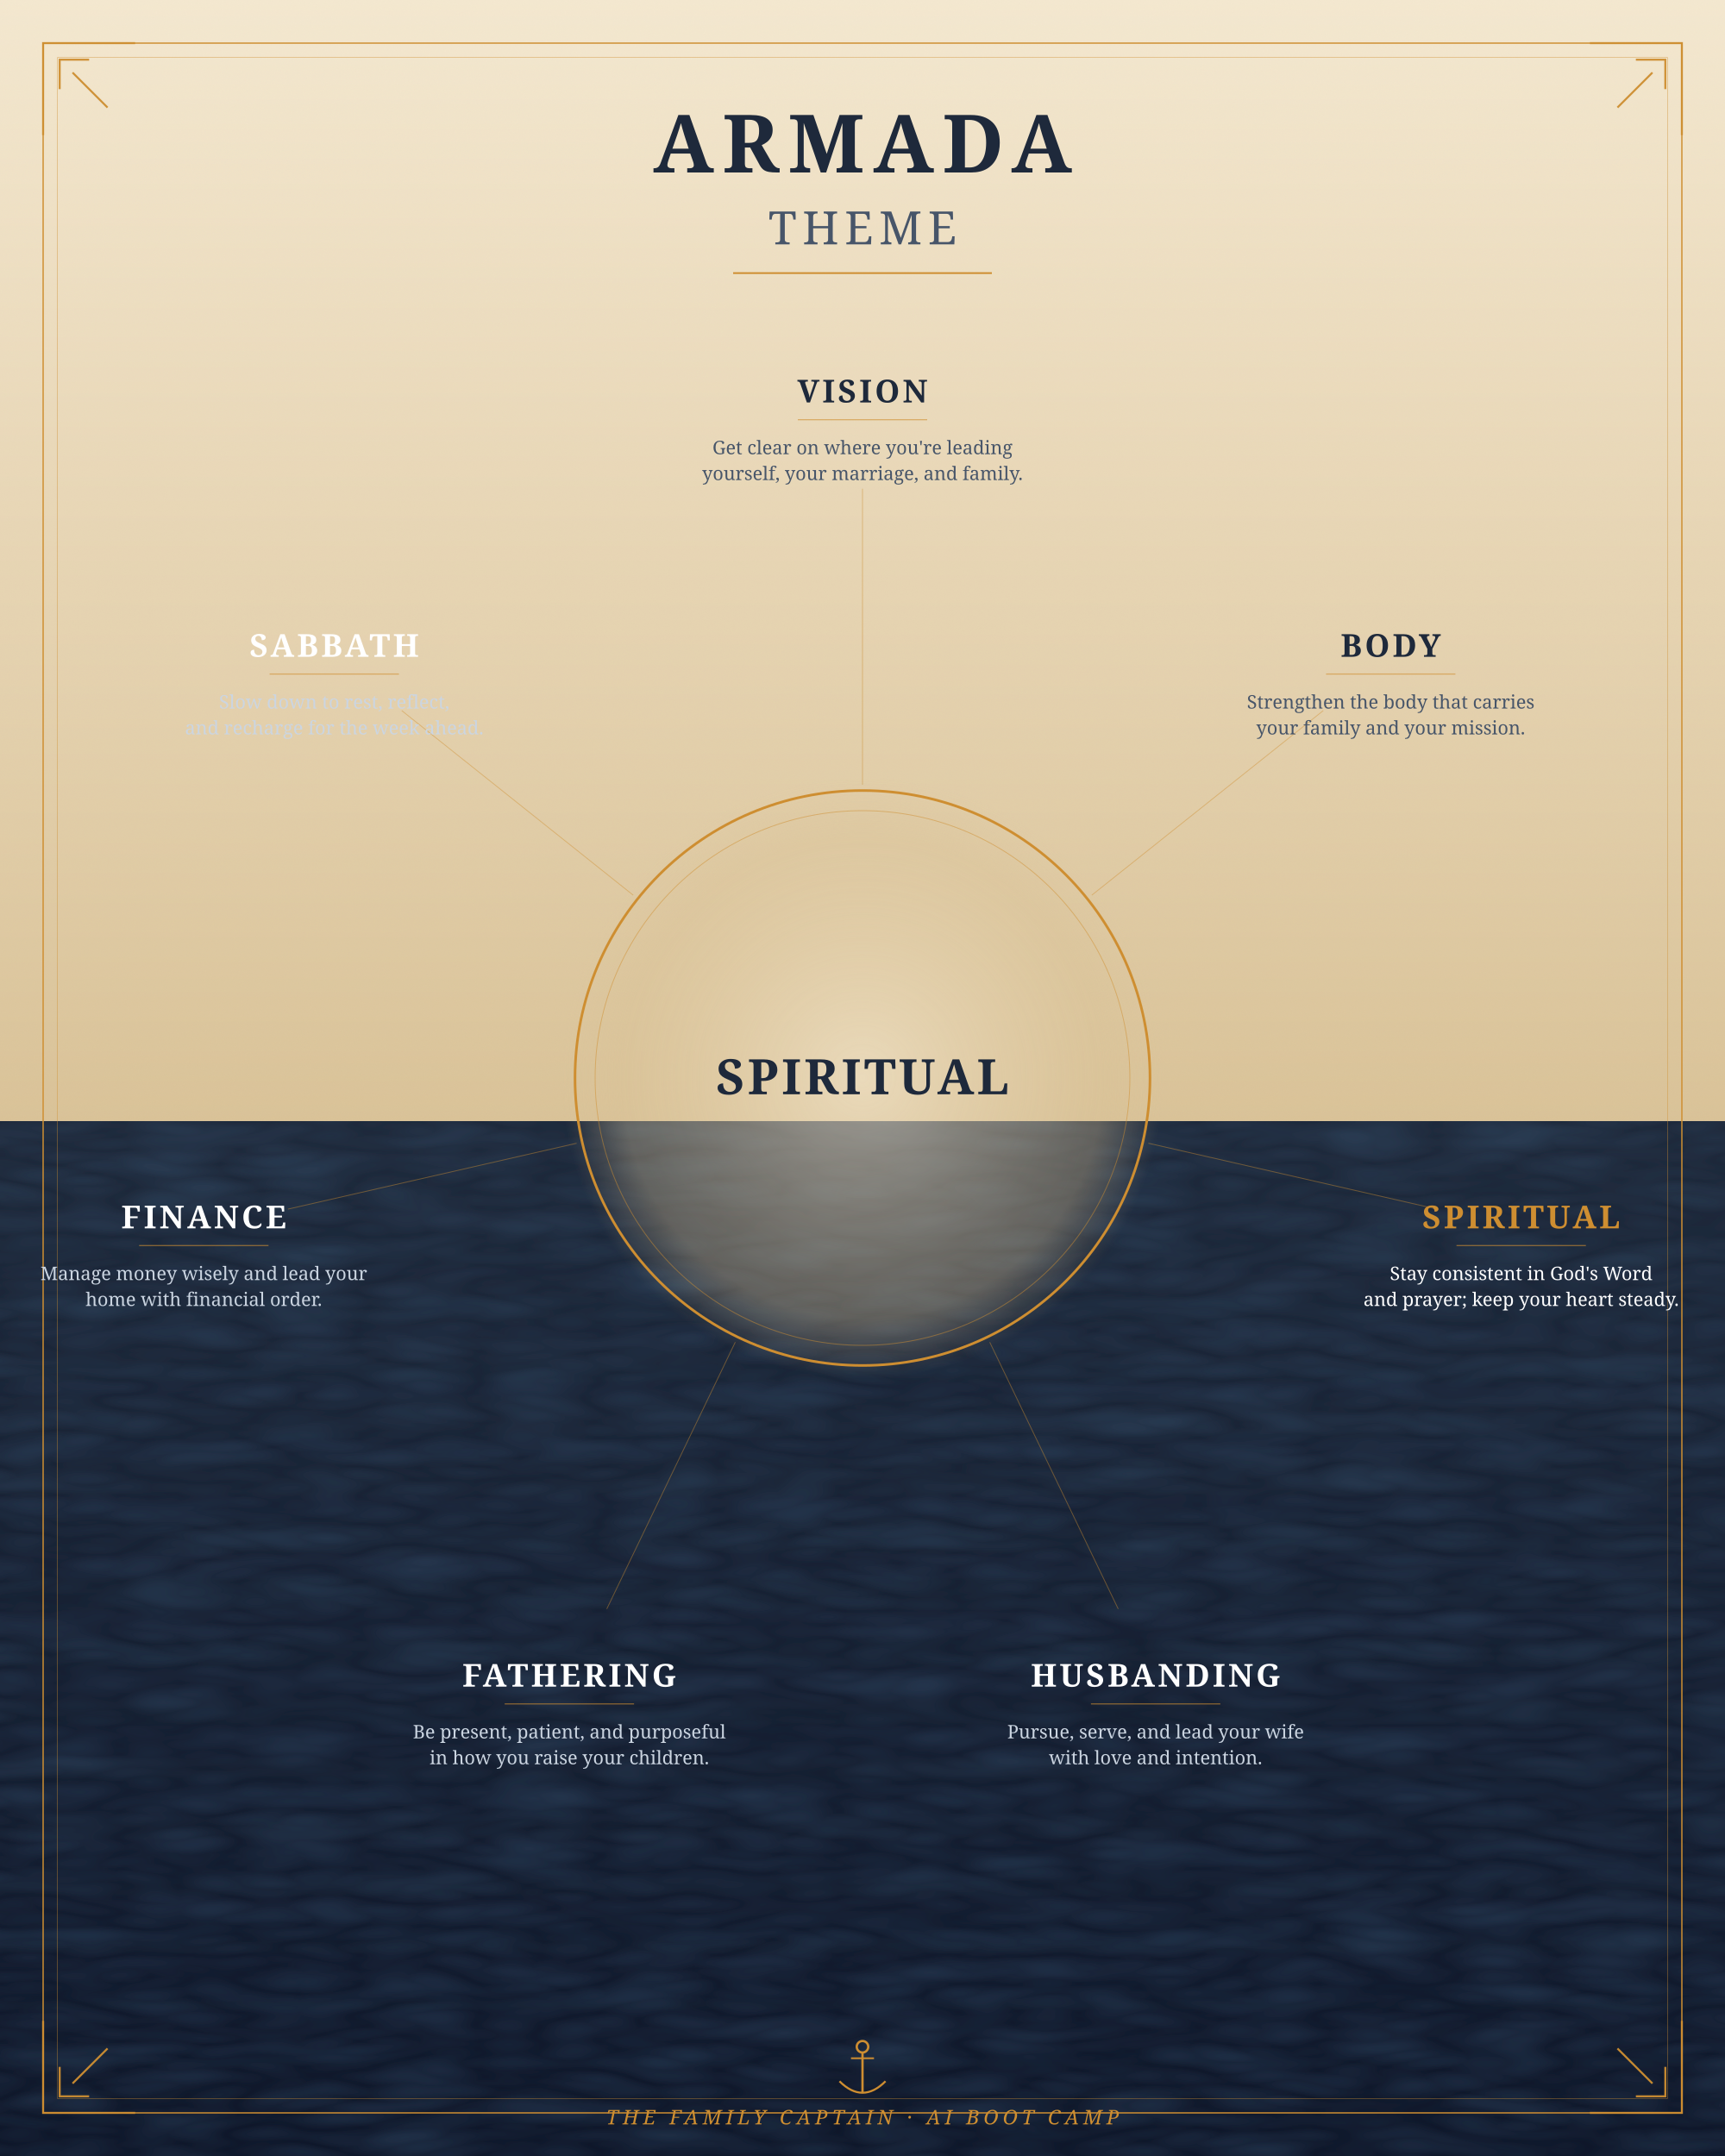
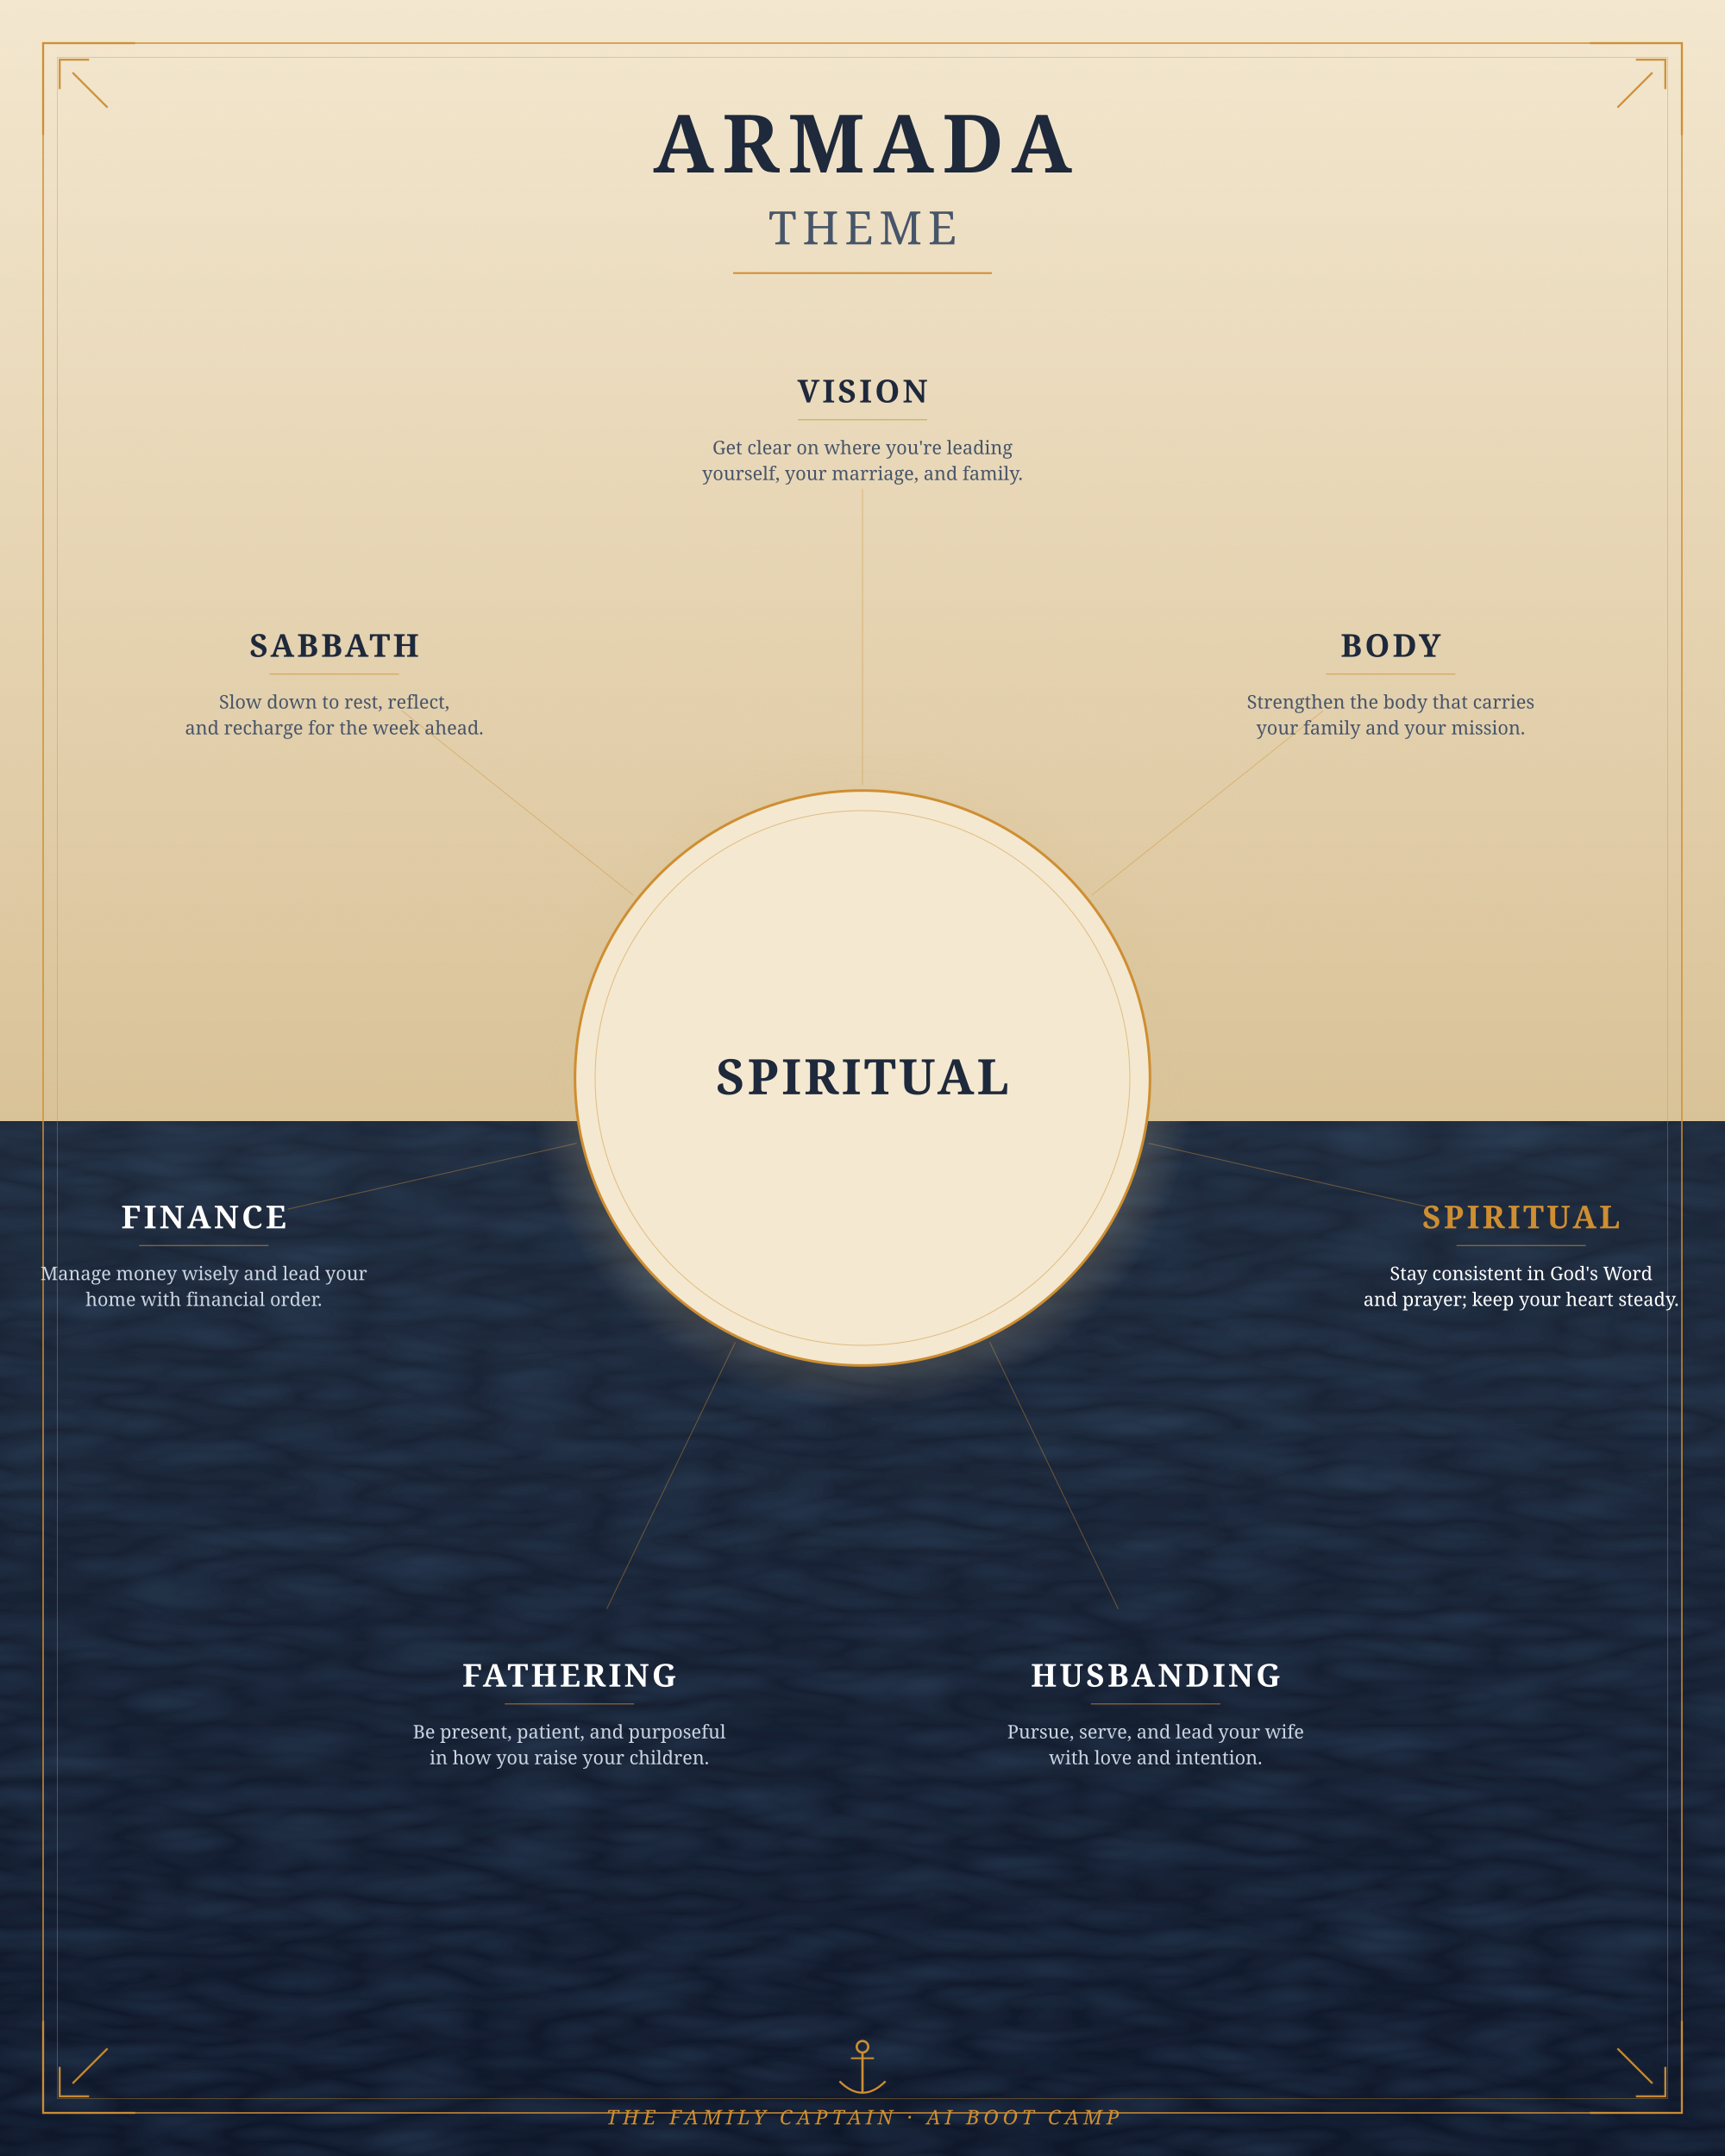
<svg xmlns="http://www.w3.org/2000/svg" viewBox="0 0 1200 1500" role="img" aria-label="The Family Captain · Armada Theme · 7-week framework">
  <defs>
    <linearGradient id="parchment" x1="0" y1="0" x2="0" y2="1">
      <stop offset="0%" stop-color="#F4E8D0" />
      <stop offset="100%" stop-color="#D9C297" />
    </linearGradient>
    <linearGradient id="ocean" x1="0" y1="0" x2="0" y2="1">
      <stop offset="0%" stop-color="#1E293B" />
      <stop offset="100%" stop-color="#0F172A" />
    </linearGradient>
    <radialGradient id="centerGlow" cx="50%" cy="50%" r="50%">
      <stop offset="0%" stop-color="#F4E8D0" stop-opacity="1" />
      <stop offset="80%" stop-color="#D9C297" stop-opacity="0.6" />
      <stop offset="100%" stop-color="#D9C297" stop-opacity="0" />
    </radialGradient>
    <filter id="grain">
      <feTurbulence type="fractalNoise" baseFrequency="0.9" numOctaves="2" stitchTiles="stitch" />
      <feColorMatrix values="0 0 0 0 0.7   0 0 0 0 0.6   0 0 0 0 0.45   0 0 0 0.06 0" />
      <feComposite operator="in" in2="SourceGraphic" />
    </filter>
    <filter id="waves">
      <feTurbulence type="turbulence" baseFrequency="0.012 0.05" numOctaves="2" seed="3" />
      <feColorMatrix values="0 0 0 0 0.05   0 0 0 0 0.12   0 0 0 0 0.22   0 0 0 0.4 0" />
      <feComposite operator="in" in2="SourceGraphic" />
    </filter>
  </defs>
  <rect width="1200" height="780.0" fill="url(#parchment)" />
  <rect y="780.0" width="1200" height="720.0" fill="url(#ocean)" />
  <rect width="1200" height="780.0" filter="url(#grain)" />
  <rect y="780.0" width="1200" height="720.0" filter="url(#waves)" />
  <rect x="30" y="30" width="1140" height="1440" fill="none" stroke="#CE8E31" stroke-width="1.0" opacity="0.9" />
  <rect x="40" y="40" width="1120" height="1420" fill="none" stroke="#CE8E31" stroke-width="0.4" opacity="0.6" />
  <g stroke="#CE8E31" stroke-width="1.4" fill="none" opacity="0.95">
    <path d="M 30,94 L 30,30 L 94,30" />
    <path d="M 41.52,62.0 L 41.52,41.52 L 62.0,41.52" />
    <line x1="50.48" y1="50.48" x2="74.8" y2="74.8" />
  </g>
  <g stroke="#CE8E31" stroke-width="1.4" fill="none" opacity="0.95">
    <path d="M 1170,94 L 1170,30 L 1106,30" />
    <path d="M 1158.48,62.0 L 1158.48,41.52 L 1138.0,41.52" />
    <line x1="1149.52" y1="50.48" x2="1125.2" y2="74.8" />
  </g>
  <g stroke="#CE8E31" stroke-width="1.4" fill="none" opacity="0.95">
    <path d="M 30,1406 L 30,1470 L 94,1470" />
    <path d="M 41.52,1438.0 L 41.52,1458.48 L 62.0,1458.48" />
    <line x1="50.48" y1="1449.52" x2="74.8" y2="1425.2" />
  </g>
  <g stroke="#CE8E31" stroke-width="1.4" fill="none" opacity="0.95">
    <path d="M 1170,1406 L 1170,1470 L 1106,1470" />
    <path d="M 1158.48,1438.0 L 1158.48,1458.48 L 1138.0,1458.48" />
    <line x1="1149.52" y1="1449.52" x2="1125.2" y2="1425.2" />
  </g>
  <text x="600.0" y="120" text-anchor="middle" font-family="Georgia, serif" font-size="56" font-weight="700" fill="#1E293B" letter-spacing="6">ARMADA</text>
  <text x="600.0" y="170" text-anchor="middle" font-family="Georgia, serif" font-size="32" font-weight="500" fill="#475569" letter-spacing="4">THEME</text>
  <line x1="510.0" y1="190" x2="690.0" y2="190" stroke="#CE8E31" stroke-width="1.2" />
  <line x1="600.0" y1="546.0" x2="600.0" y2="340.0" stroke="#CE8E31" stroke-width="0.6" opacity="0.45" />
  <line x1="759.494" y1="622.808" x2="920.551" y2="494.369" stroke="#CE8E31" stroke-width="0.6" opacity="0.45" />
  <line x1="798.885" y1="795.394" x2="999.72" y2="841.234" stroke="#CE8E31" stroke-width="0.6" opacity="0.45" />
  <line x1="688.512" y1="933.798" x2="777.892" y2="1119.397" stroke="#CE8E31" stroke-width="0.6" opacity="0.45" />
  <line x1="511.488" y1="933.798" x2="422.108" y2="1119.397" stroke="#CE8E31" stroke-width="0.6" opacity="0.45" />
  <line x1="401.115" y1="795.394" x2="200.28" y2="841.234" stroke="#CE8E31" stroke-width="0.6" opacity="0.45" />
  <line x1="440.506" y1="622.808" x2="279.449" y2="494.369" stroke="#CE8E31" stroke-width="0.6" opacity="0.45" />
-   <circle cx="600.0" cy="750.0" r="210" fill="url(#centerGlow)" opacity="0.6" />
-   <circle cx="600.0" cy="750.0" r="200" fill="none" stroke="#CE8E31" stroke-width="1.8" />
+   <circle cx="600.0" cy="750.0" r="230" fill="url(#centerGlow)" opacity="0.45" />
+   <circle cx="600.0" cy="750.0" r="200" fill="#F4E8D0" stroke="#CE8E31" stroke-width="1.8" />
  <circle cx="600.0" cy="750.0" r="186" fill="none" stroke="#CE8E31" stroke-width="0.6" opacity="0.5" />
  <text x="600.0" y="761.333" text-anchor="middle" font-family="Georgia, serif" font-size="34" font-weight="700" fill="#1E293B" letter-spacing="2">SPIRITUAL</text>
  <g>
    <text x="600.0" y="280.0" text-anchor="middle" font-family="Georgia, serif" font-size="22" font-weight="700" letter-spacing="2" fill="#1E293B">VISION</text>
    <line x1="555.0" y1="292.0" x2="645.0" y2="292.0" stroke="#CE8E31" stroke-width="0.8" opacity="0.6" />
    <text x="600.0" y="316.0" text-anchor="middle" font-family="Georgia, serif" font-size="13" fill="#475569">Get clear on where you're leading</text>
    <text x="600.0" y="334.0" text-anchor="middle" font-family="Georgia, serif" font-size="13" fill="#475569">yourself, your marriage, and family.</text>
  </g>
  <g>
    <text x="967.461" y="456.96" text-anchor="middle" font-family="Georgia, serif" font-size="22" font-weight="700" letter-spacing="2" fill="#1E293B">BODY</text>
    <line x1="922.461" y1="468.96" x2="1012.461" y2="468.96" stroke="#CE8E31" stroke-width="0.8" opacity="0.6" />
    <text x="967.461" y="492.96" text-anchor="middle" font-family="Georgia, serif" font-size="13" fill="#475569">Strengthen the body that carries</text>
    <text x="967.461" y="510.96" text-anchor="middle" font-family="Georgia, serif" font-size="13" fill="#475569">your family and your mission.</text>
  </g>
  <g>
    <text x="1058.216" y="854.585" text-anchor="middle" font-family="Georgia, serif" font-size="22" font-weight="700" letter-spacing="2" fill="#CE8E31">SPIRITUAL</text>
    <line x1="1013.216" y1="866.585" x2="1103.216" y2="866.585" stroke="#CE8E31" stroke-width="0.8" opacity="0.6" />
    <text x="1058.216" y="890.585" text-anchor="middle" font-family="Georgia, serif" font-size="13" fill="#FFFFFF">Stay consistent in God's Word</text>
    <text x="1058.216" y="908.585" text-anchor="middle" font-family="Georgia, serif" font-size="13" fill="#FFFFFF">and prayer; keep your heart steady.</text>
  </g>
  <g>
    <text x="803.925" y="1173.455" text-anchor="middle" font-family="Georgia, serif" font-size="22" font-weight="700" letter-spacing="2" fill="#FFFFFF">HUSBANDING</text>
    <line x1="758.925" y1="1185.455" x2="848.925" y2="1185.455" stroke="#CE8E31" stroke-width="0.8" opacity="0.6" />
    <text x="803.925" y="1209.455" text-anchor="middle" font-family="Georgia, serif" font-size="13" fill="#CBD5E1">Pursue, serve, and lead your wife</text>
    <text x="803.925" y="1227.455" text-anchor="middle" font-family="Georgia, serif" font-size="13" fill="#CBD5E1">with love and intention.</text>
  </g>
  <g>
    <text x="396.075" y="1173.455" text-anchor="middle" font-family="Georgia, serif" font-size="22" font-weight="700" letter-spacing="2" fill="#FFFFFF">FATHERING</text>
    <line x1="351.075" y1="1185.455" x2="441.075" y2="1185.455" stroke="#CE8E31" stroke-width="0.8" opacity="0.6" />
    <text x="396.075" y="1209.455" text-anchor="middle" font-family="Georgia, serif" font-size="13" fill="#CBD5E1">Be present, patient, and purposeful</text>
    <text x="396.075" y="1227.455" text-anchor="middle" font-family="Georgia, serif" font-size="13" fill="#CBD5E1">in how you raise your children.</text>
  </g>
  <g>
    <text x="141.784" y="854.585" text-anchor="middle" font-family="Georgia, serif" font-size="22" font-weight="700" letter-spacing="2" fill="#FFFFFF">FINANCE</text>
    <line x1="96.784" y1="866.585" x2="186.784" y2="866.585" stroke="#CE8E31" stroke-width="0.8" opacity="0.6" />
    <text x="141.784" y="890.585" text-anchor="middle" font-family="Georgia, serif" font-size="13" fill="#CBD5E1">Manage money wisely and lead your</text>
    <text x="141.784" y="908.585" text-anchor="middle" font-family="Georgia, serif" font-size="13" fill="#CBD5E1">home with financial order.</text>
  </g>
  <g>
-     <text x="232.539" y="456.96" text-anchor="middle" font-family="Georgia, serif" font-size="22" font-weight="700" letter-spacing="2" fill="#FFFFFF">SABBATH</text>
+     <text x="232.539" y="456.96" text-anchor="middle" font-family="Georgia, serif" font-size="22" font-weight="700" letter-spacing="2" fill="#1E293B">SABBATH</text>
    <line x1="187.539" y1="468.96" x2="277.539" y2="468.96" stroke="#CE8E31" stroke-width="0.8" opacity="0.6" />
-     <text x="232.539" y="492.96" text-anchor="middle" font-family="Georgia, serif" font-size="13" fill="#CBD5E1">Slow down to rest, reflect,</text>
-     <text x="232.539" y="510.96" text-anchor="middle" font-family="Georgia, serif" font-size="13" fill="#CBD5E1">and recharge for the week ahead.</text>
+     <text x="232.539" y="492.96" text-anchor="middle" font-family="Georgia, serif" font-size="13" fill="#475569">Slow down to rest, reflect,</text>
+     <text x="232.539" y="510.96" text-anchor="middle" font-family="Georgia, serif" font-size="13" fill="#475569">and recharge for the week ahead.</text>
  </g>
  <g stroke="#CE8E31" stroke-width="1.6" fill="none" transform="translate(578.0,1418)">
    <circle cx="22" cy="6" r="4" />
    <line x1="22" y1="10" x2="22" y2="38" />
    <path d="M 6,30 Q 22,46 38,30" stroke-width="1.4" />
    <line x1="14" y1="14" x2="30" y2="14" stroke-width="1.2" />
  </g>
  <text x="600.0" y="1478" text-anchor="middle" font-family="Georgia, serif" font-size="14" fill="#CE8E31" letter-spacing="3" font-style="italic">THE FAMILY CAPTAIN · AI BOOT CAMP</text>
</svg>
